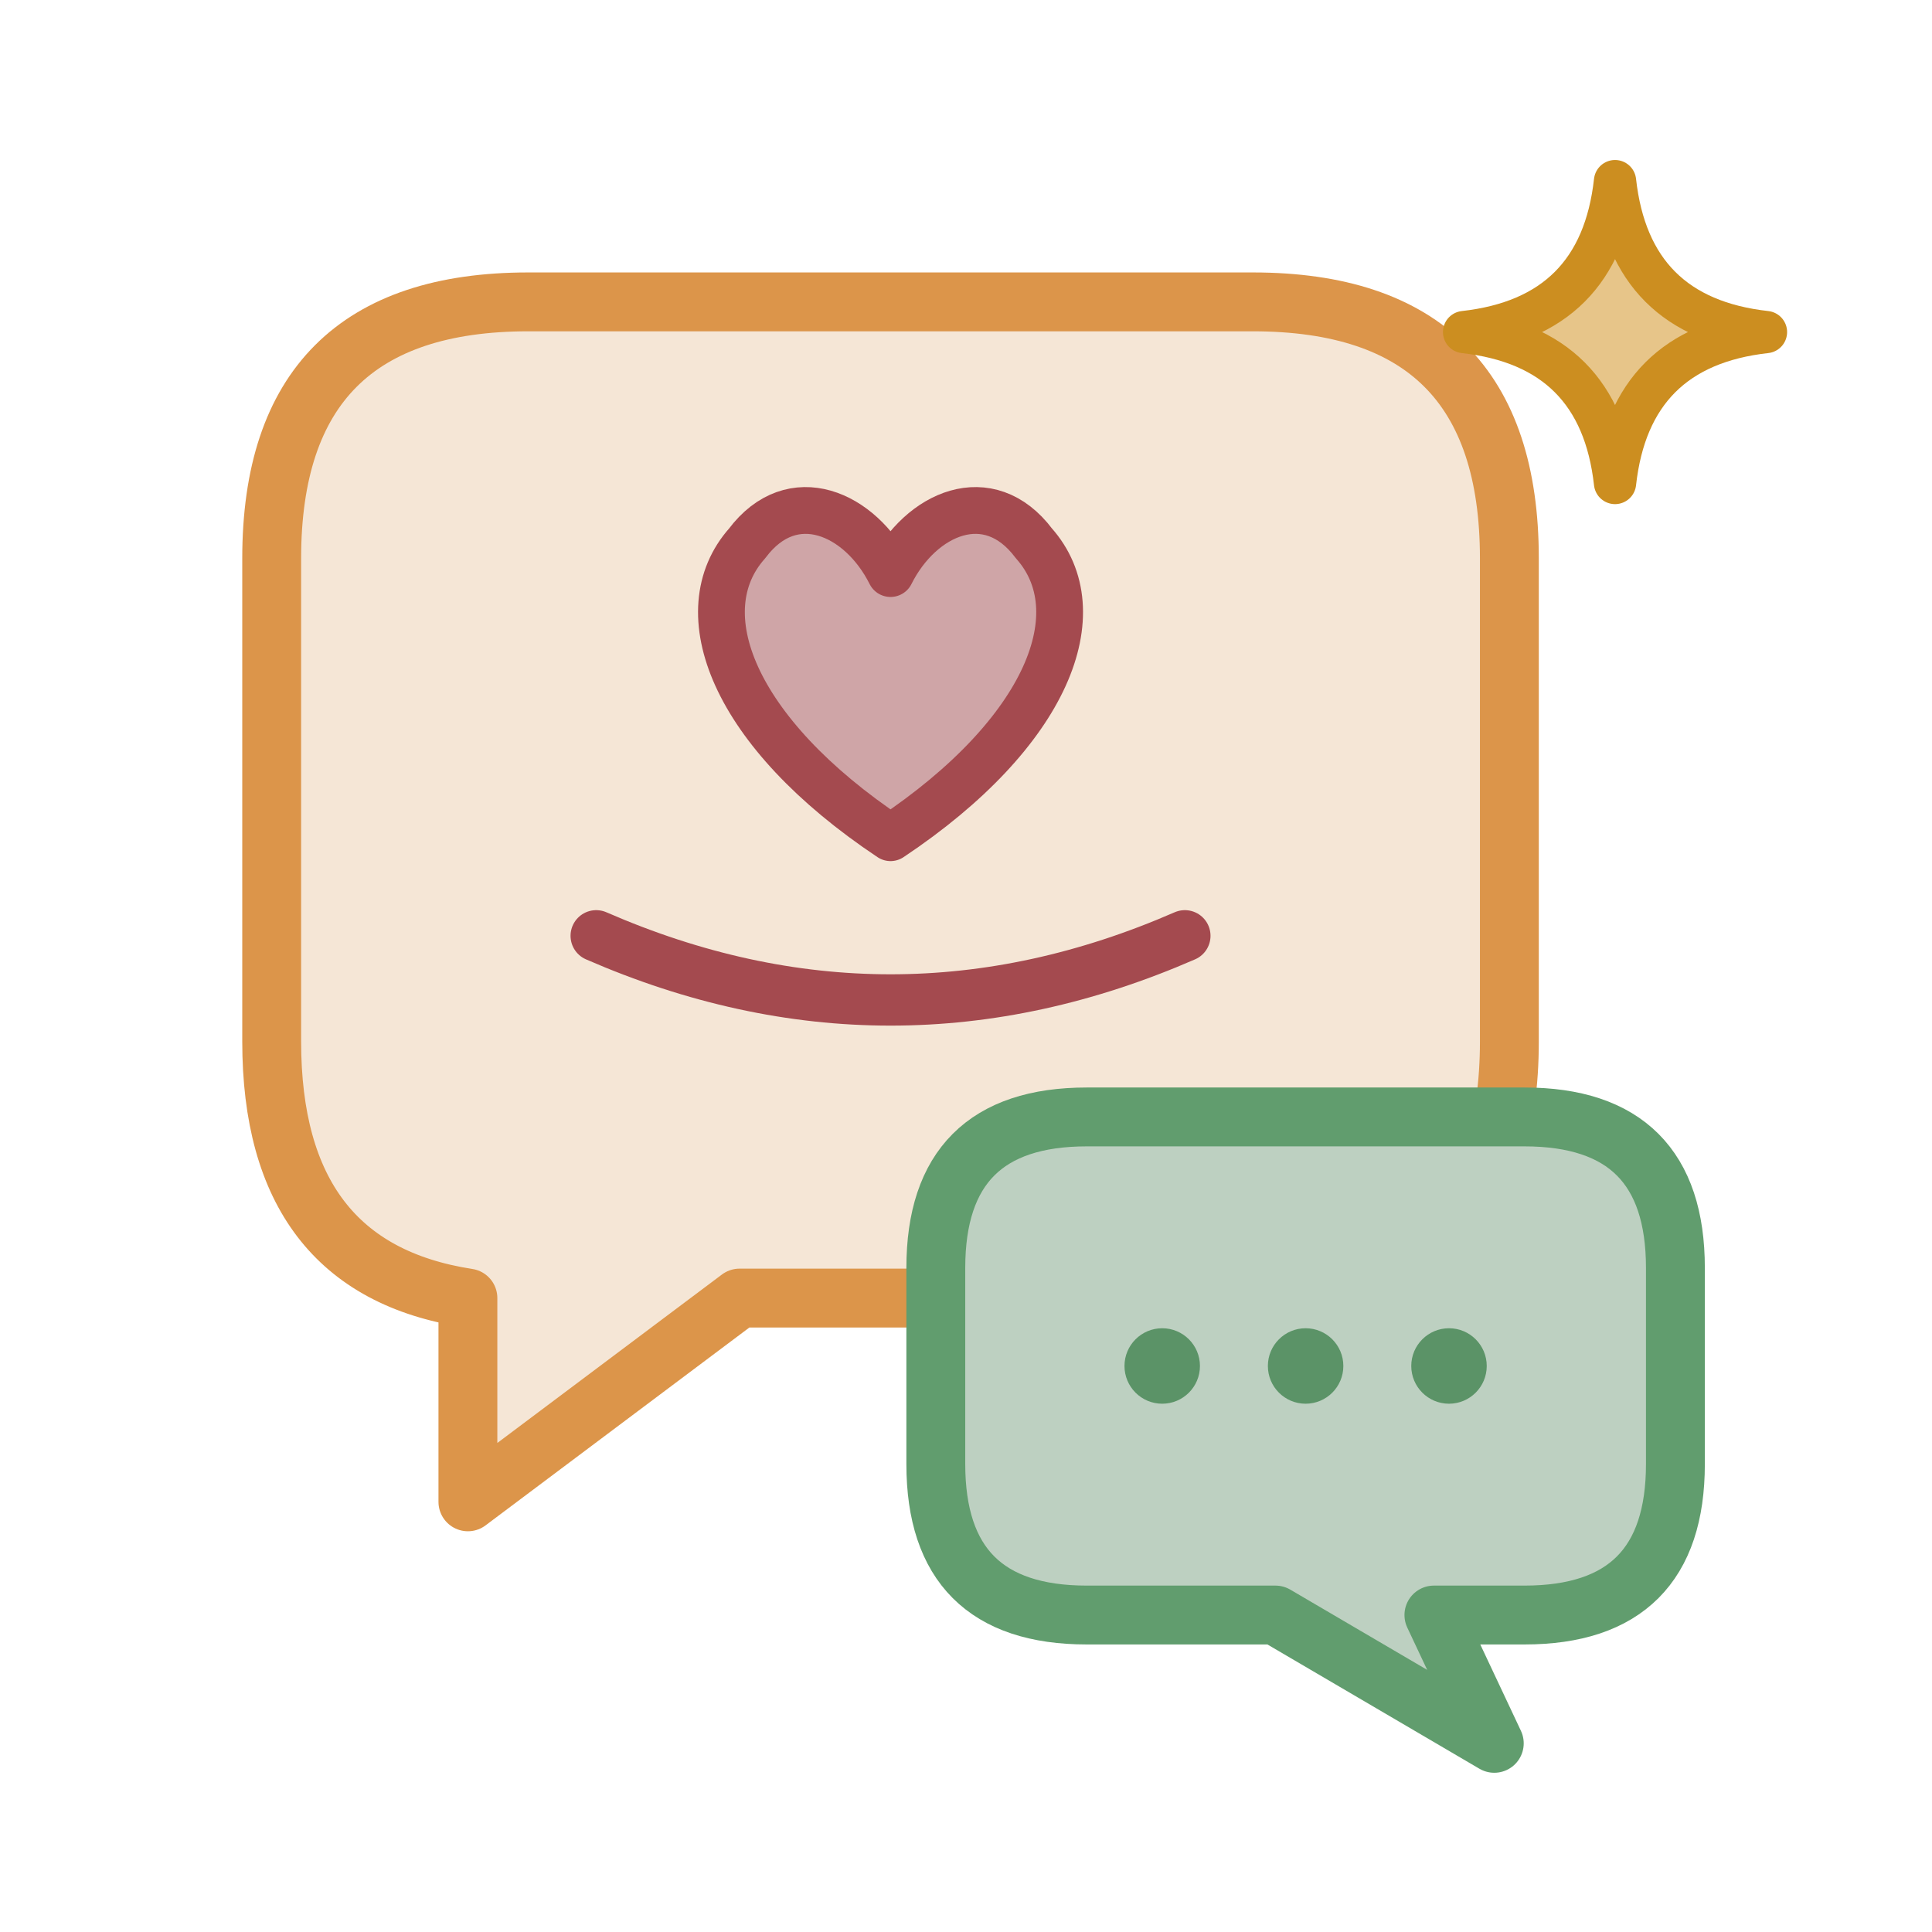
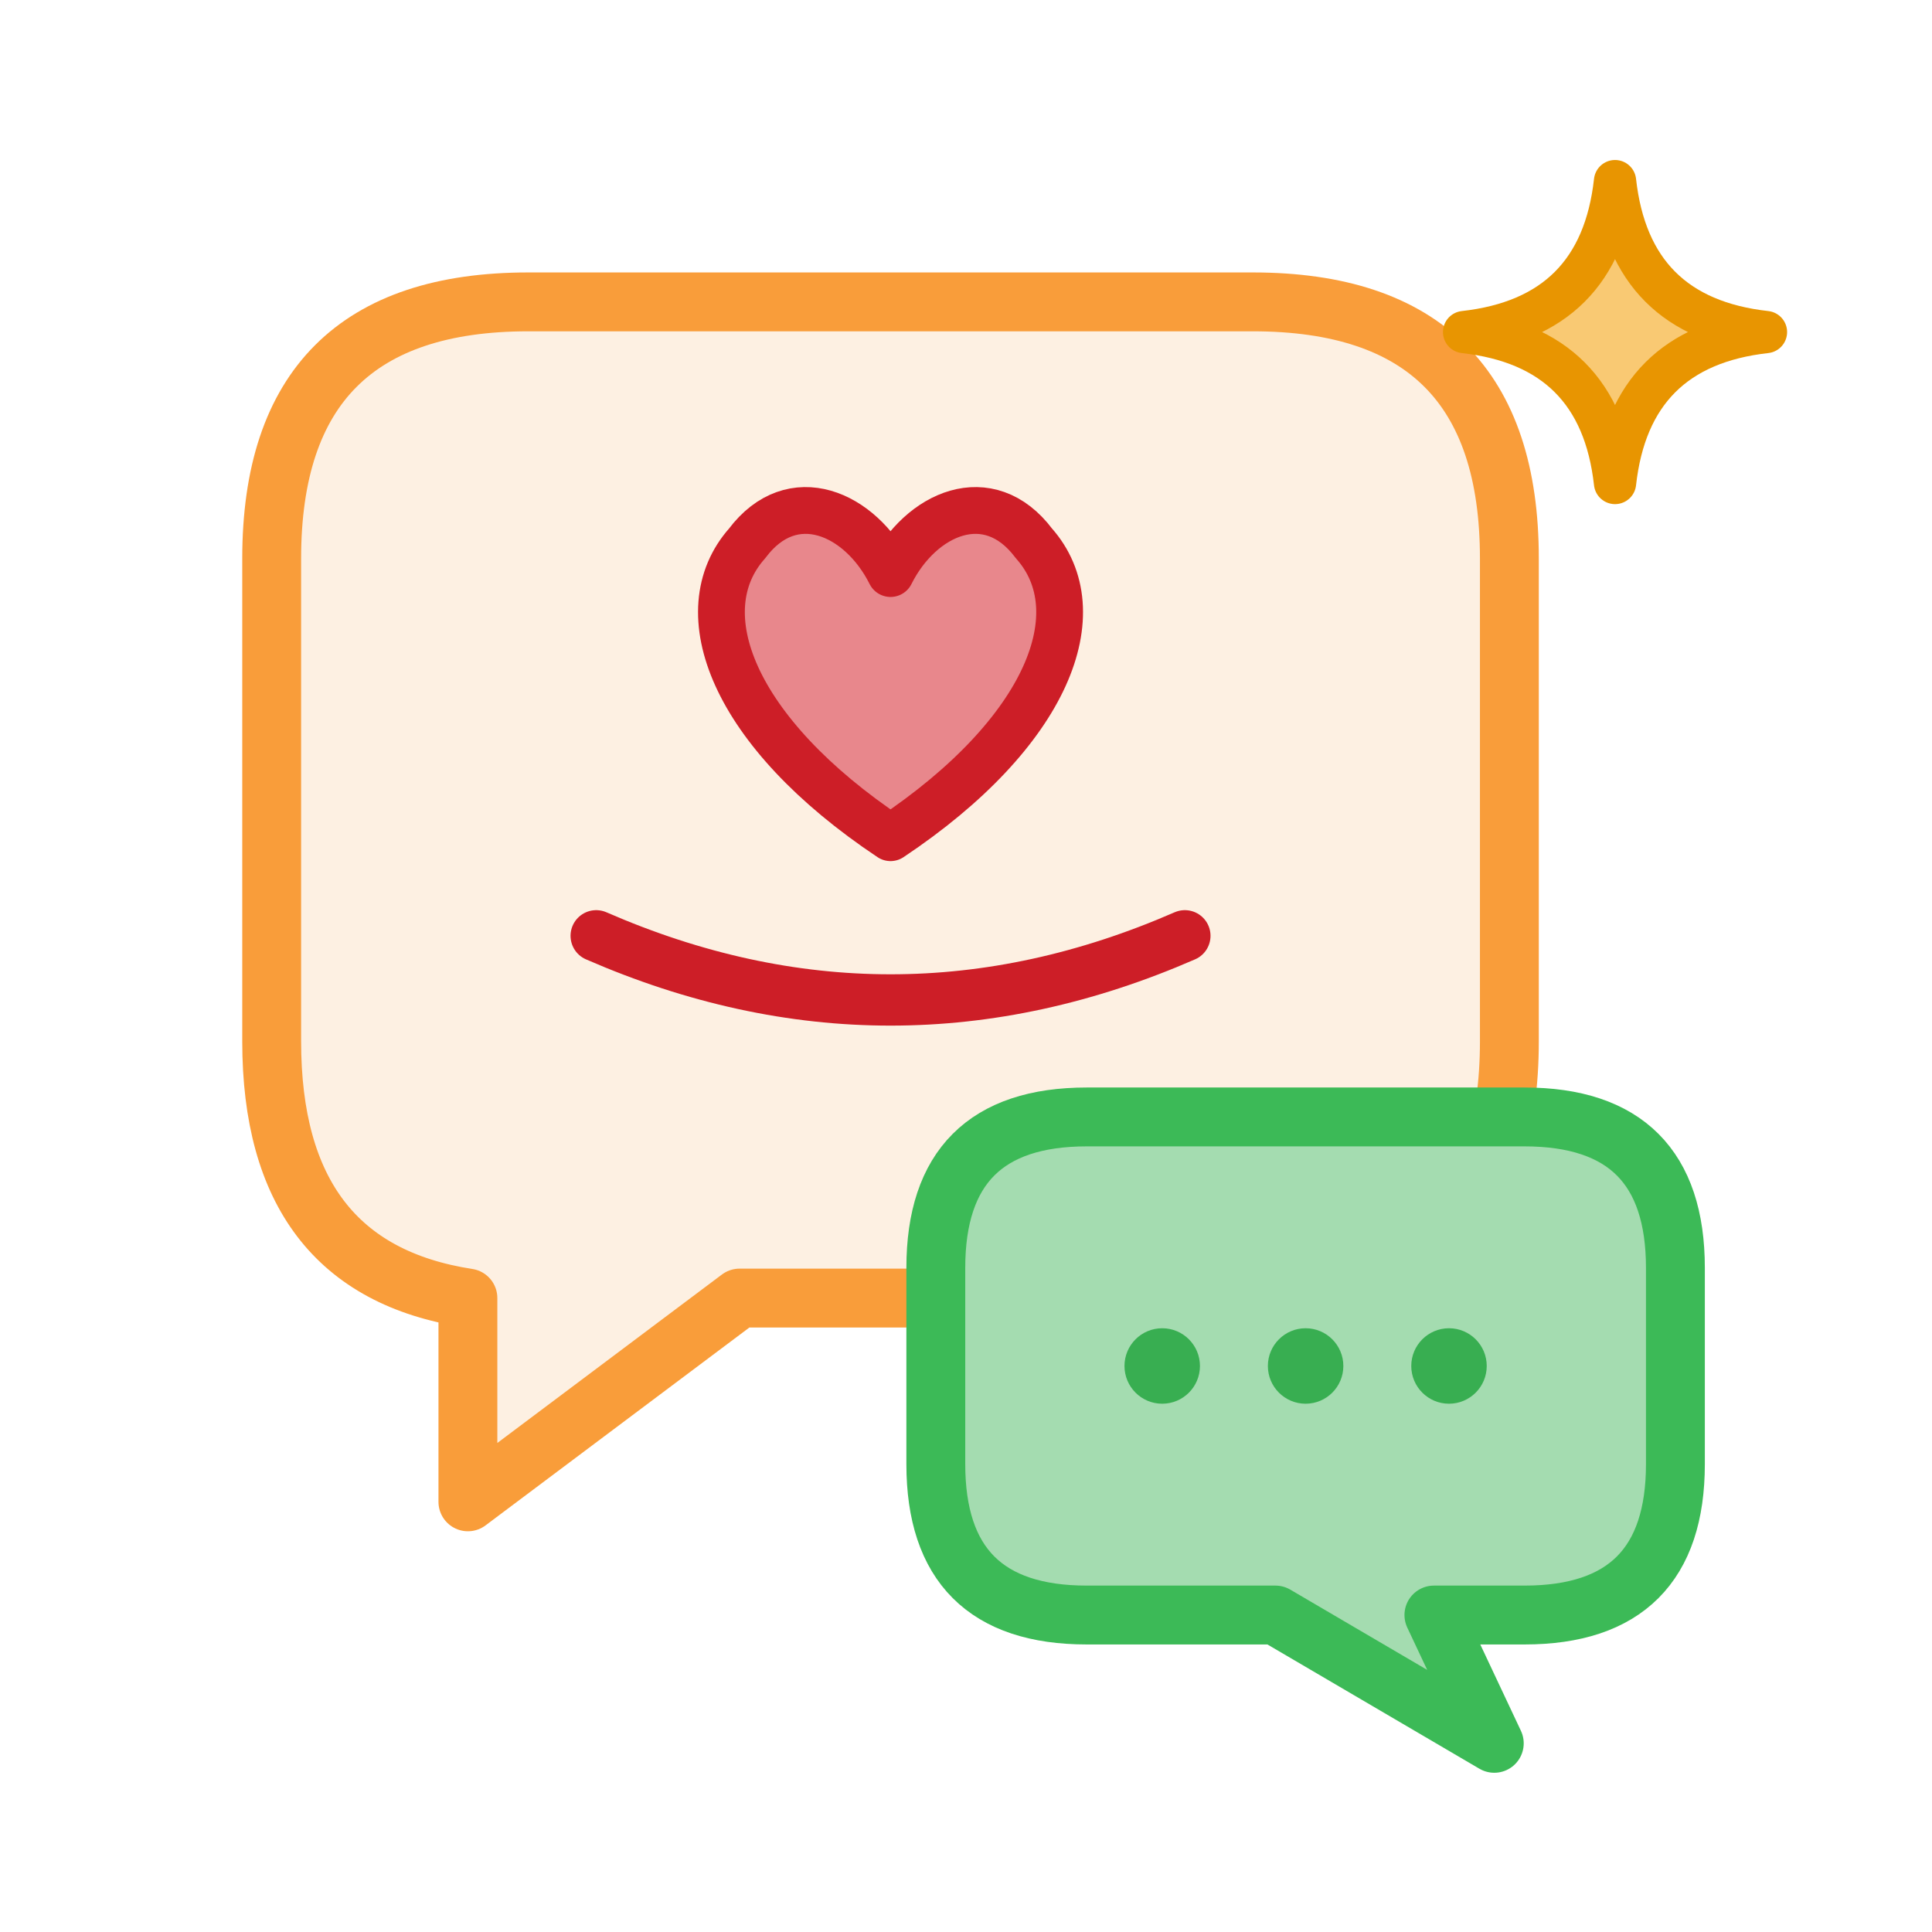
<svg xmlns="http://www.w3.org/2000/svg" viewBox="0 0 256 256" width="256" height="256" role="img" aria-labelledby="title">
  <g stroke-width="12.5" stroke-linecap="round" stroke-linejoin="round">
-     <path d="M36 74 Q36 40 70 40 H166 Q200 40 200 74 V138 Q200 172 166 172 H98 L62 199 V172 Q36 168 36 138 Z" fill="#f5e6d6" stroke="#dc954a" stroke-width="7.8" />
-     <path d="M118 111 C97 97 91 81 99 72 C105 64 114 68 118 76 C122 68 131 64 137 72 C145 81 139 97 118 111 Z" fill="#cfa5a7" stroke-width="6.2" stroke="#a44a4f" />
-     <path d="M79 124 Q118 141 157 124" fill="none" stroke-width="6.8" stroke="#a44a4f" />
-     <path d="M124 168 Q124 148 144 148 H202 Q222 148 222 168 V194 Q222 214 202 214 H190 L198 231 L169 214 H144 Q124 214 124 194 Z" fill="#bdd0c1" stroke="#619d6e" stroke-width="7.8" />
-     <circle cx="154" cy="181" r="5" fill="#5b9367" stroke="none" stroke-width="12.5" />
-     <circle cx="173" cy="181" r="5" fill="#5b9367" stroke="none" stroke-width="12.5" />
-     <circle cx="192" cy="181" r="5" fill="#5b9367" stroke="none" stroke-width="12.5" />
-     <path d="M214 24 Q216 42 234 44 Q216 46 214 64 Q212 46 194 44 Q212 42 214 24 Z" fill="#e7c589" stroke-width="5.6" stroke="#cc8e20" />
+     <path d="M36 74 Q36 40 70 40 H166 Q200 40 200 74 V138 Q200 172 166 172 H98 L62 199 V172 Q36 168 36 138 Z" fill="#fdf0e2" stroke="#f99d3a" stroke-width="7.8" />
+     <path d="M118 111 C97 97 91 81 99 72 C105 64 114 68 118 76 C122 68 131 64 137 72 C145 81 139 97 118 111 Z" fill="#e8878c" stroke-width="6.2" stroke="#cd1e27" />
+     <path d="M79 124 Q118 141 157 124" fill="none" stroke-width="6.8" stroke="#cd1e27" />
+     <path d="M124 168 Q124 148 144 148 H202 Q222 148 222 168 V194 Q222 214 202 214 H190 L198 231 L169 214 H144 Q124 214 124 194 Z" fill="#a4dcb0" stroke="#3cba57" stroke-width="7.8" />
+     <circle cx="154" cy="181" r="5" fill="#38ae51" stroke="none" stroke-width="12.5" />
+     <circle cx="173" cy="181" r="5" fill="#38ae51" stroke="none" stroke-width="12.5" />
+     <circle cx="192" cy="181" r="5" fill="#38ae51" stroke="none" stroke-width="12.5" />
+     <path d="M214 24 Q216 42 234 44 Q216 46 214 64 Q212 46 194 44 Q212 42 214 24 Z" fill="#f9c973" stroke-width="5.6" stroke="#e89501" />
  </g>
</svg>
